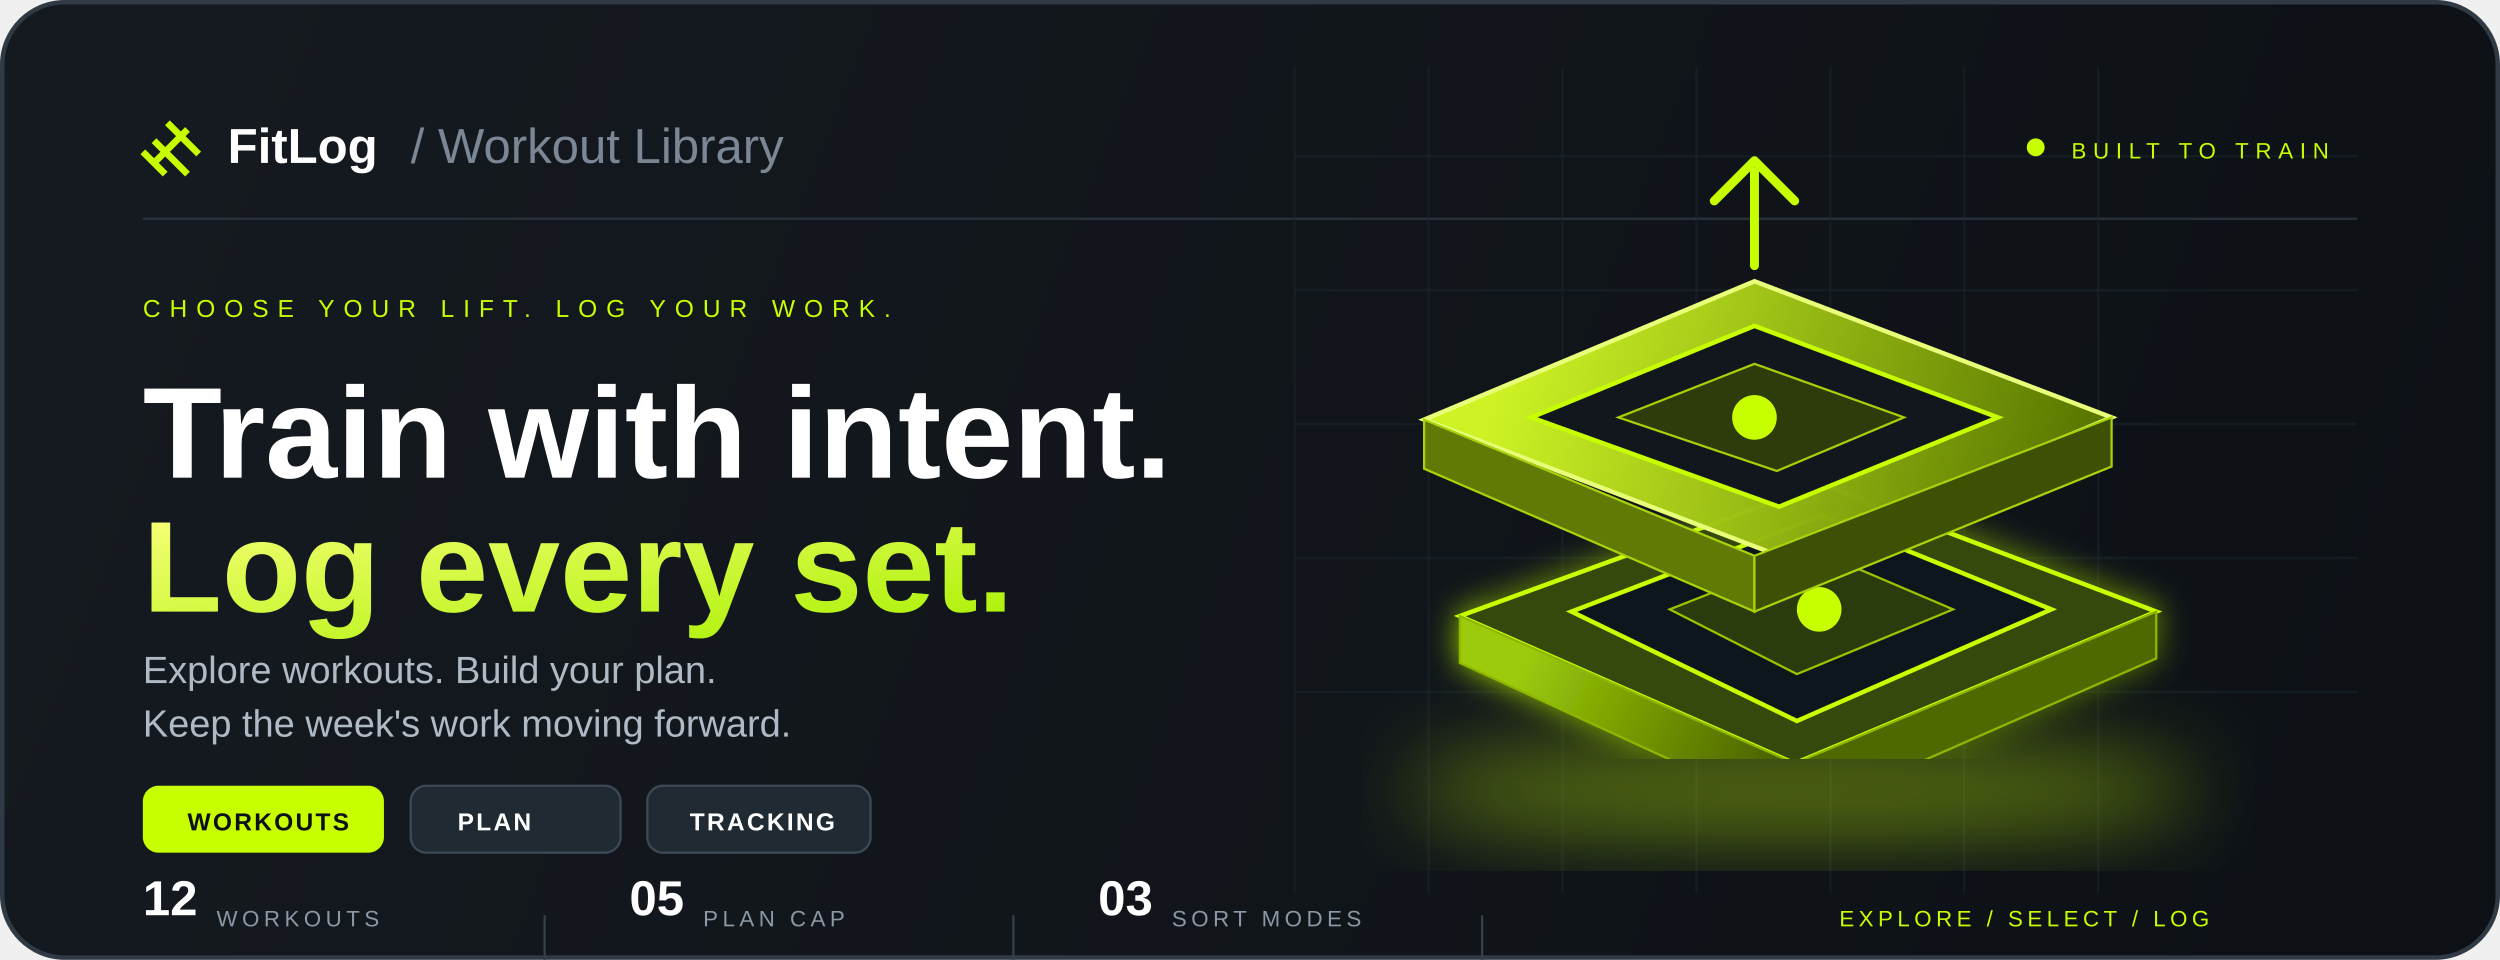
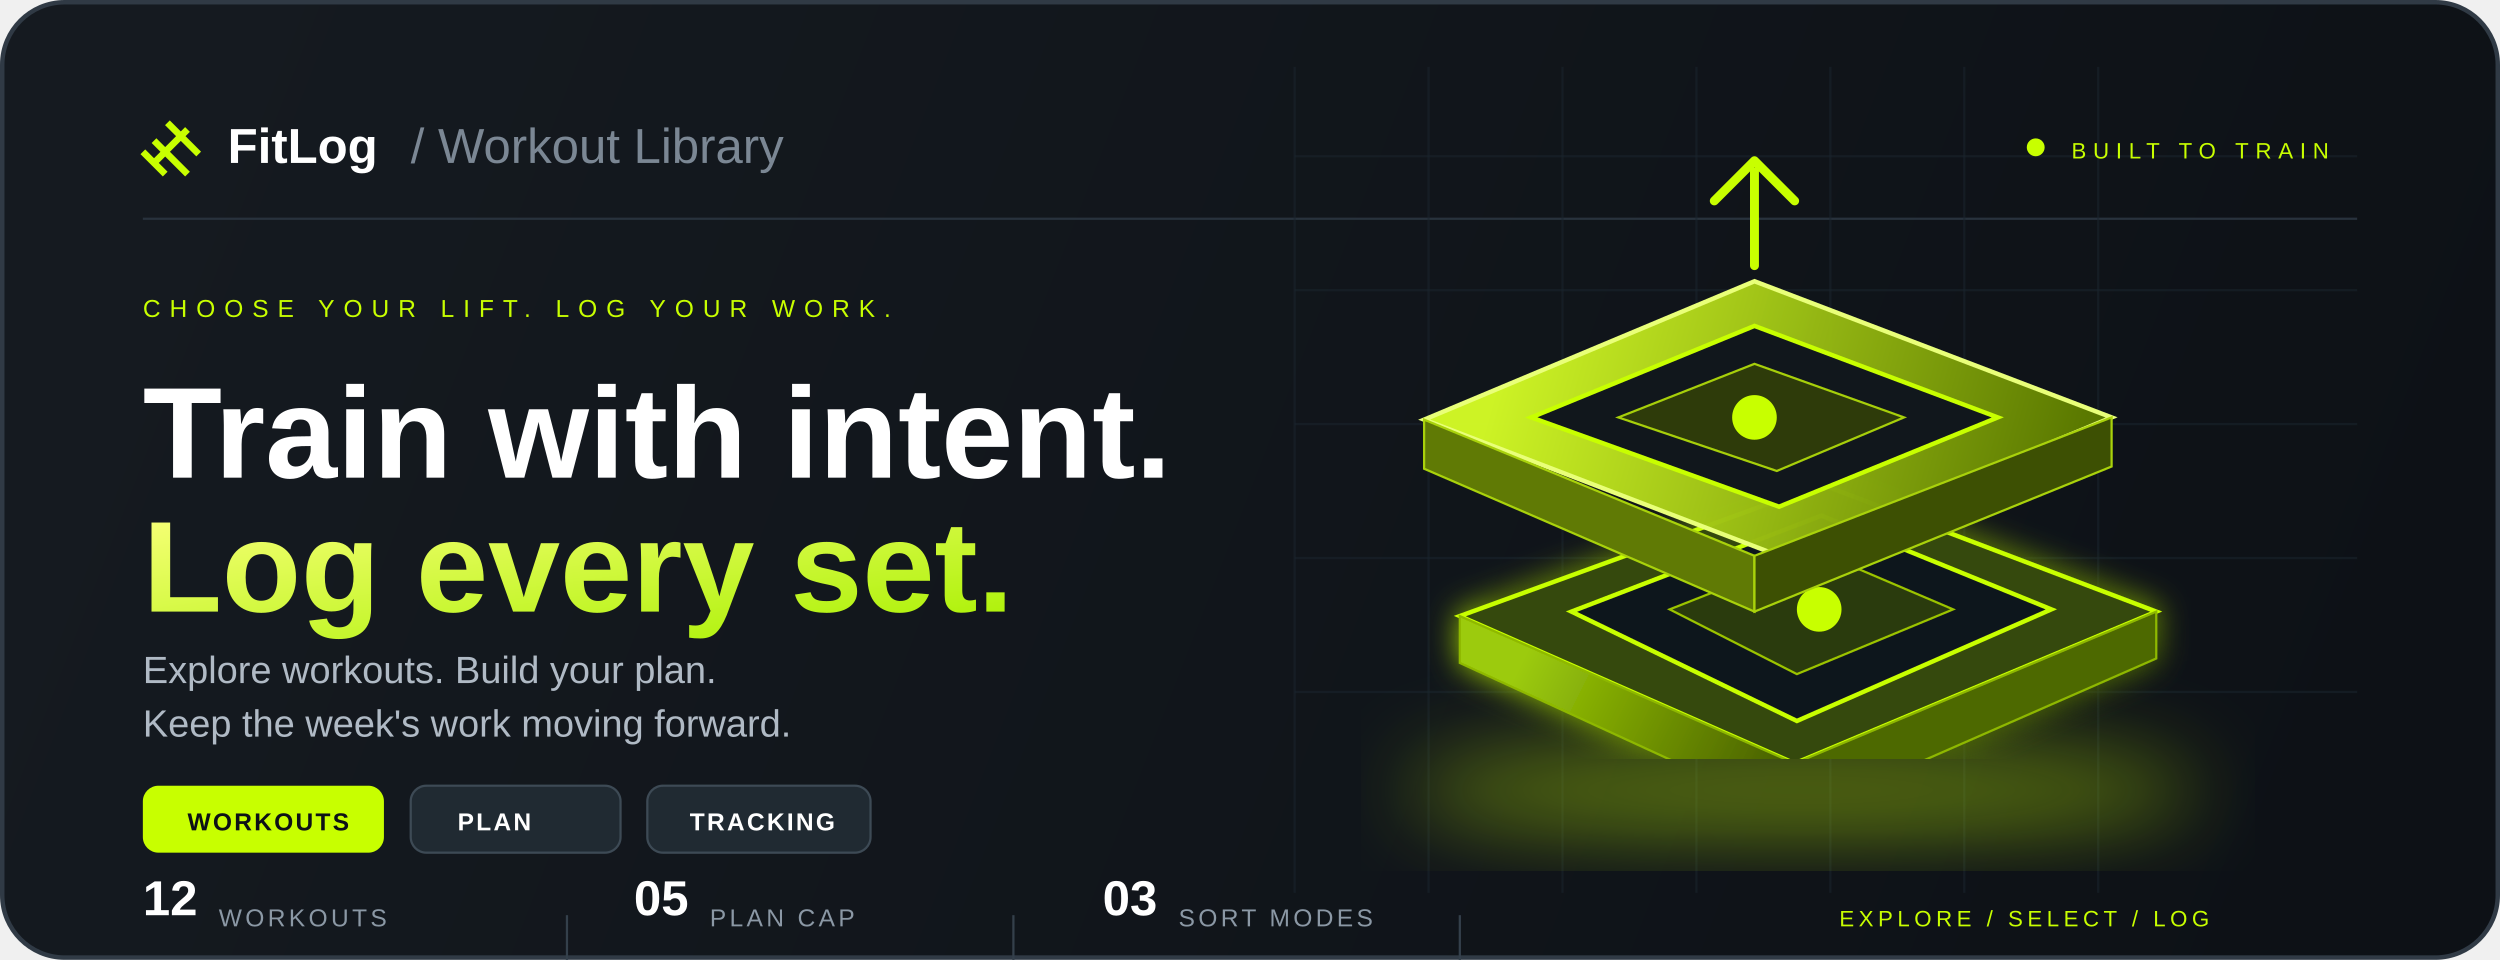
<svg xmlns="http://www.w3.org/2000/svg" width="1120" height="430" viewBox="0 0 1120 430" fill="none">
  <defs>
    <linearGradient id="panel" x1="70" y1="30" x2="1050" y2="410" gradientUnits="userSpaceOnUse">
      <stop stop-color="#151A20" />
      <stop offset="1" stop-color="#0D1116" />
    </linearGradient>
    <linearGradient id="lime" x1="0" y1="0" x2="1" y2="1">
      <stop stop-color="#F4FF72" />
      <stop offset="1" stop-color="#A7F000" />
    </linearGradient>
    <linearGradient id="plateTop" x1="690" y1="100" x2="940" y2="170" gradientUnits="userSpaceOnUse">
      <stop stop-color="#D7FF26" stop-opacity=".95" />
      <stop offset="1" stop-color="#5A7800" />
    </linearGradient>
    <linearGradient id="plateSide" x1="760" y1="140" x2="900" y2="210" gradientUnits="userSpaceOnUse">
      <stop stop-color="#9CCB08" />
      <stop offset="1" stop-color="#334500" />
    </linearGradient>
    <filter id="shadow" x="610" y="90" width="400" height="300" filterUnits="userSpaceOnUse">
      <feGaussianBlur stdDeviation="18" />
    </filter>
    <filter id="glow" x="640" y="60" width="360" height="280" filterUnits="userSpaceOnUse">
      <feGaussianBlur stdDeviation="7" result="blur" />
      <feMerge>
        <feMergeNode in="blur" />
        <feMergeNode in="SourceGraphic" />
      </feMerge>
    </filter>
    <style>
      .float { animation: float 4.5s ease-in-out infinite; transform-origin: 800px 210px; }
      .float2 { animation: float2 5.5s ease-in-out infinite; transform-origin: 800px 210px; }
      .pulse { animation: pulse 2.6s ease-in-out infinite; }
      @keyframes float { 0%,100% { transform: translateY(0) rotate(-2deg); } 50% { transform: translateY(-12px) rotate(2deg); } }
      @keyframes float2 { 0%,100% { transform: translateY(4px) rotate(2deg); } 50% { transform: translateY(-8px) rotate(-2deg); } }
      @keyframes pulse { 0%,100% { opacity: .35; } 50% { opacity: .8; } }
    </style>
  </defs>
  <rect x="1" y="1" width="1118" height="428" rx="28" fill="url(#panel)" stroke="#303A45" stroke-width="2" />
  <path d="M64 98H1056" stroke="#28323D" />
  <path d="M580 30V400M640 30V400M700 30V400M760 30V400M820 30V400M880 30V400M940 30V400" stroke="#1A242D" opacity=".55" />
  <path d="M580 70H1056M580 130H1056M580 190H1056M580 250H1056M580 310H1056" stroke="#1A242D" opacity=".55" />
  <g transform="translate(64 48)">
    <g transform="translate(0 5)" stroke="#C8FF00" stroke-width="3">
      <path d="M5 10L20 25M5 20L20 5M11 2L25 16M0 15L10 25" />
    </g>
    <text x="38" y="25" fill="#FFFFFF" font-family="Arial, sans-serif" font-size="22" font-weight="700">FitLog</text>
    <text x="120" y="25" fill="#7B8794" font-family="Arial, sans-serif" font-size="22"> / Workout Library</text>
    <circle cx="848" cy="18" r="4" fill="#C8FF00" class="pulse" />
    <text x="864" y="23" fill="#C8FF00" font-family="Arial, sans-serif" font-size="10" letter-spacing="3">BUILT TO TRAIN</text>
  </g>
  <g transform="translate(64 142)">
    <text fill="#C8FF00" font-family="Arial, sans-serif" font-size="11" letter-spacing="4">CHOOSE YOUR LIFT. LOG YOUR WORK.</text>
    <text y="72" fill="#FFFFFF" font-family="Arial, sans-serif" font-size="58" font-weight="800">Train with intent.</text>
    <text y="132" fill="url(#lime)" font-family="Arial, sans-serif" font-size="58" font-weight="800">Log every set.</text>
    <text y="164" fill="#B0BAC5" font-family="Arial, sans-serif" font-size="17">Explore workouts. Build your plan.</text>
    <text y="188" fill="#B0BAC5" font-family="Arial, sans-serif" font-size="17">Keep the week's work moving forward.</text>
    <g transform="translate(0 210)">
      <rect width="108" height="30" rx="7" fill="#C8FF00" />
      <text x="20" y="20" fill="#0D1116" font-family="Arial, sans-serif" font-size="11" font-weight="700" letter-spacing="1">WORKOUTS</text>
      <rect x="120" width="94" height="30" rx="7" fill="#202A32" stroke="#3D4A55" />
      <text x="141" y="20" fill="#FFFFFF" font-family="Arial, sans-serif" font-size="11" font-weight="700" letter-spacing="1">PLAN</text>
      <rect x="226" width="100" height="30" rx="7" fill="#202A32" stroke="#3D4A55" />
      <text x="245" y="20" fill="#FFFFFF" font-family="Arial, sans-serif" font-size="11" font-weight="700" letter-spacing="1">TRACKING</text>
    </g>
  </g>
  <g class="pulse" opacity=".35" filter="url(#shadow)">
    <ellipse cx="807" cy="354" rx="178" ry="26" fill="#C8FF00" />
  </g>
  <g class="float2" filter="url(#glow)">
    <path d="M654 276L804 342L966 274L816 217L654 276Z" fill="#364A08" stroke="#C8FF00" stroke-width="2" />
    <path d="M654 276L654 297L804 366L804 342L654 276Z" fill="url(#plateSide)" stroke="#8EB800" />
    <path d="M804 342L966 274L966 295L804 366V342Z" fill="#4E6904" stroke="#8EB800" />
    <path d="M704 274L816 231L919 273L805 323L704 274Z" fill="#11171C" stroke="#C8FF00" stroke-width="2" />
    <path d="M748 273L814 247L875 273L805 302L748 273Z" fill="#2C3B0A" stroke="#9BC400" />
    <circle cx="815" cy="273" r="10" fill="#C8FF00" />
  </g>
  <g class="float">
    <path d="M638 188L786 126L946 187L797 249L638 188Z" fill="url(#plateTop)" stroke="#E9FF79" stroke-width="2" />
    <path d="M638 188L638 210L786 274L786 249L638 188Z" fill="#607A05" stroke="#A9D20B" />
    <path d="M786 249L946 187L946 209L786 274V249Z" fill="#3D5003" stroke="#A9D20B" />
    <path d="M686 187L786 146L895 187L797 227L686 187Z" fill="#11171C" stroke="#C8FF00" stroke-width="2" />
    <path d="M725 187L786 163L853 187L796 211L725 187Z" fill="#2E3B0A" stroke="#A7CF0A" />
    <circle cx="786" cy="187" r="10" fill="#C8FF00" />
    <path d="M786 119V77M768 90L786 72L804 90" stroke="#C8FF00" stroke-width="4" stroke-linecap="round" stroke-linejoin="round" />
  </g>
  <g transform="translate(64 410)">
    <text fill="#FFFFFF" font-family="Arial, sans-serif" font-size="22" font-weight="700">12</text>
-     <text x="33" y="5" fill="#8B98A5" font-family="Arial, sans-serif" font-size="10" letter-spacing="2">WORKOUTS</text>
-     <path d="M180 0V27M390 0V27M600 0V27" stroke="#34404B" />
-     <text x="218" fill="#FFFFFF" font-family="Arial, sans-serif" font-size="22" font-weight="700">05</text>
-     <text x="251" y="5" fill="#8B98A5" font-family="Arial, sans-serif" font-size="10" letter-spacing="2">PLAN CAP</text>
-     <text x="428" fill="#FFFFFF" font-family="Arial, sans-serif" font-size="22" font-weight="700">03</text>
-     <text x="461" y="5" fill="#8B98A5" font-family="Arial, sans-serif" font-size="10" letter-spacing="2">SORT MODES</text>
+     <text x="34" y="5" fill="#8B98A5" font-family="Arial, sans-serif" font-size="11" letter-spacing="1.5">WORKOUTS</text>
+     <path d="M190 0V27M390 0V27M590 0V27" stroke="#34404B" />
+     <text x="220" fill="#FFFFFF" font-family="Arial, sans-serif" font-size="22" font-weight="700">05</text>
+     <text x="254" y="5" fill="#8B98A5" font-family="Arial, sans-serif" font-size="11" letter-spacing="1.5">PLAN CAP</text>
+     <text x="430" fill="#FFFFFF" font-family="Arial, sans-serif" font-size="22" font-weight="700">03</text>
+     <text x="464" y="5" fill="#8B98A5" font-family="Arial, sans-serif" font-size="11" letter-spacing="1.5">SORT MODES</text>
    <text x="760" y="5" fill="#C8FF00" font-family="Arial, sans-serif" font-size="10" letter-spacing="2">EXPLORE / SELECT / LOG</text>
  </g>
</svg>
